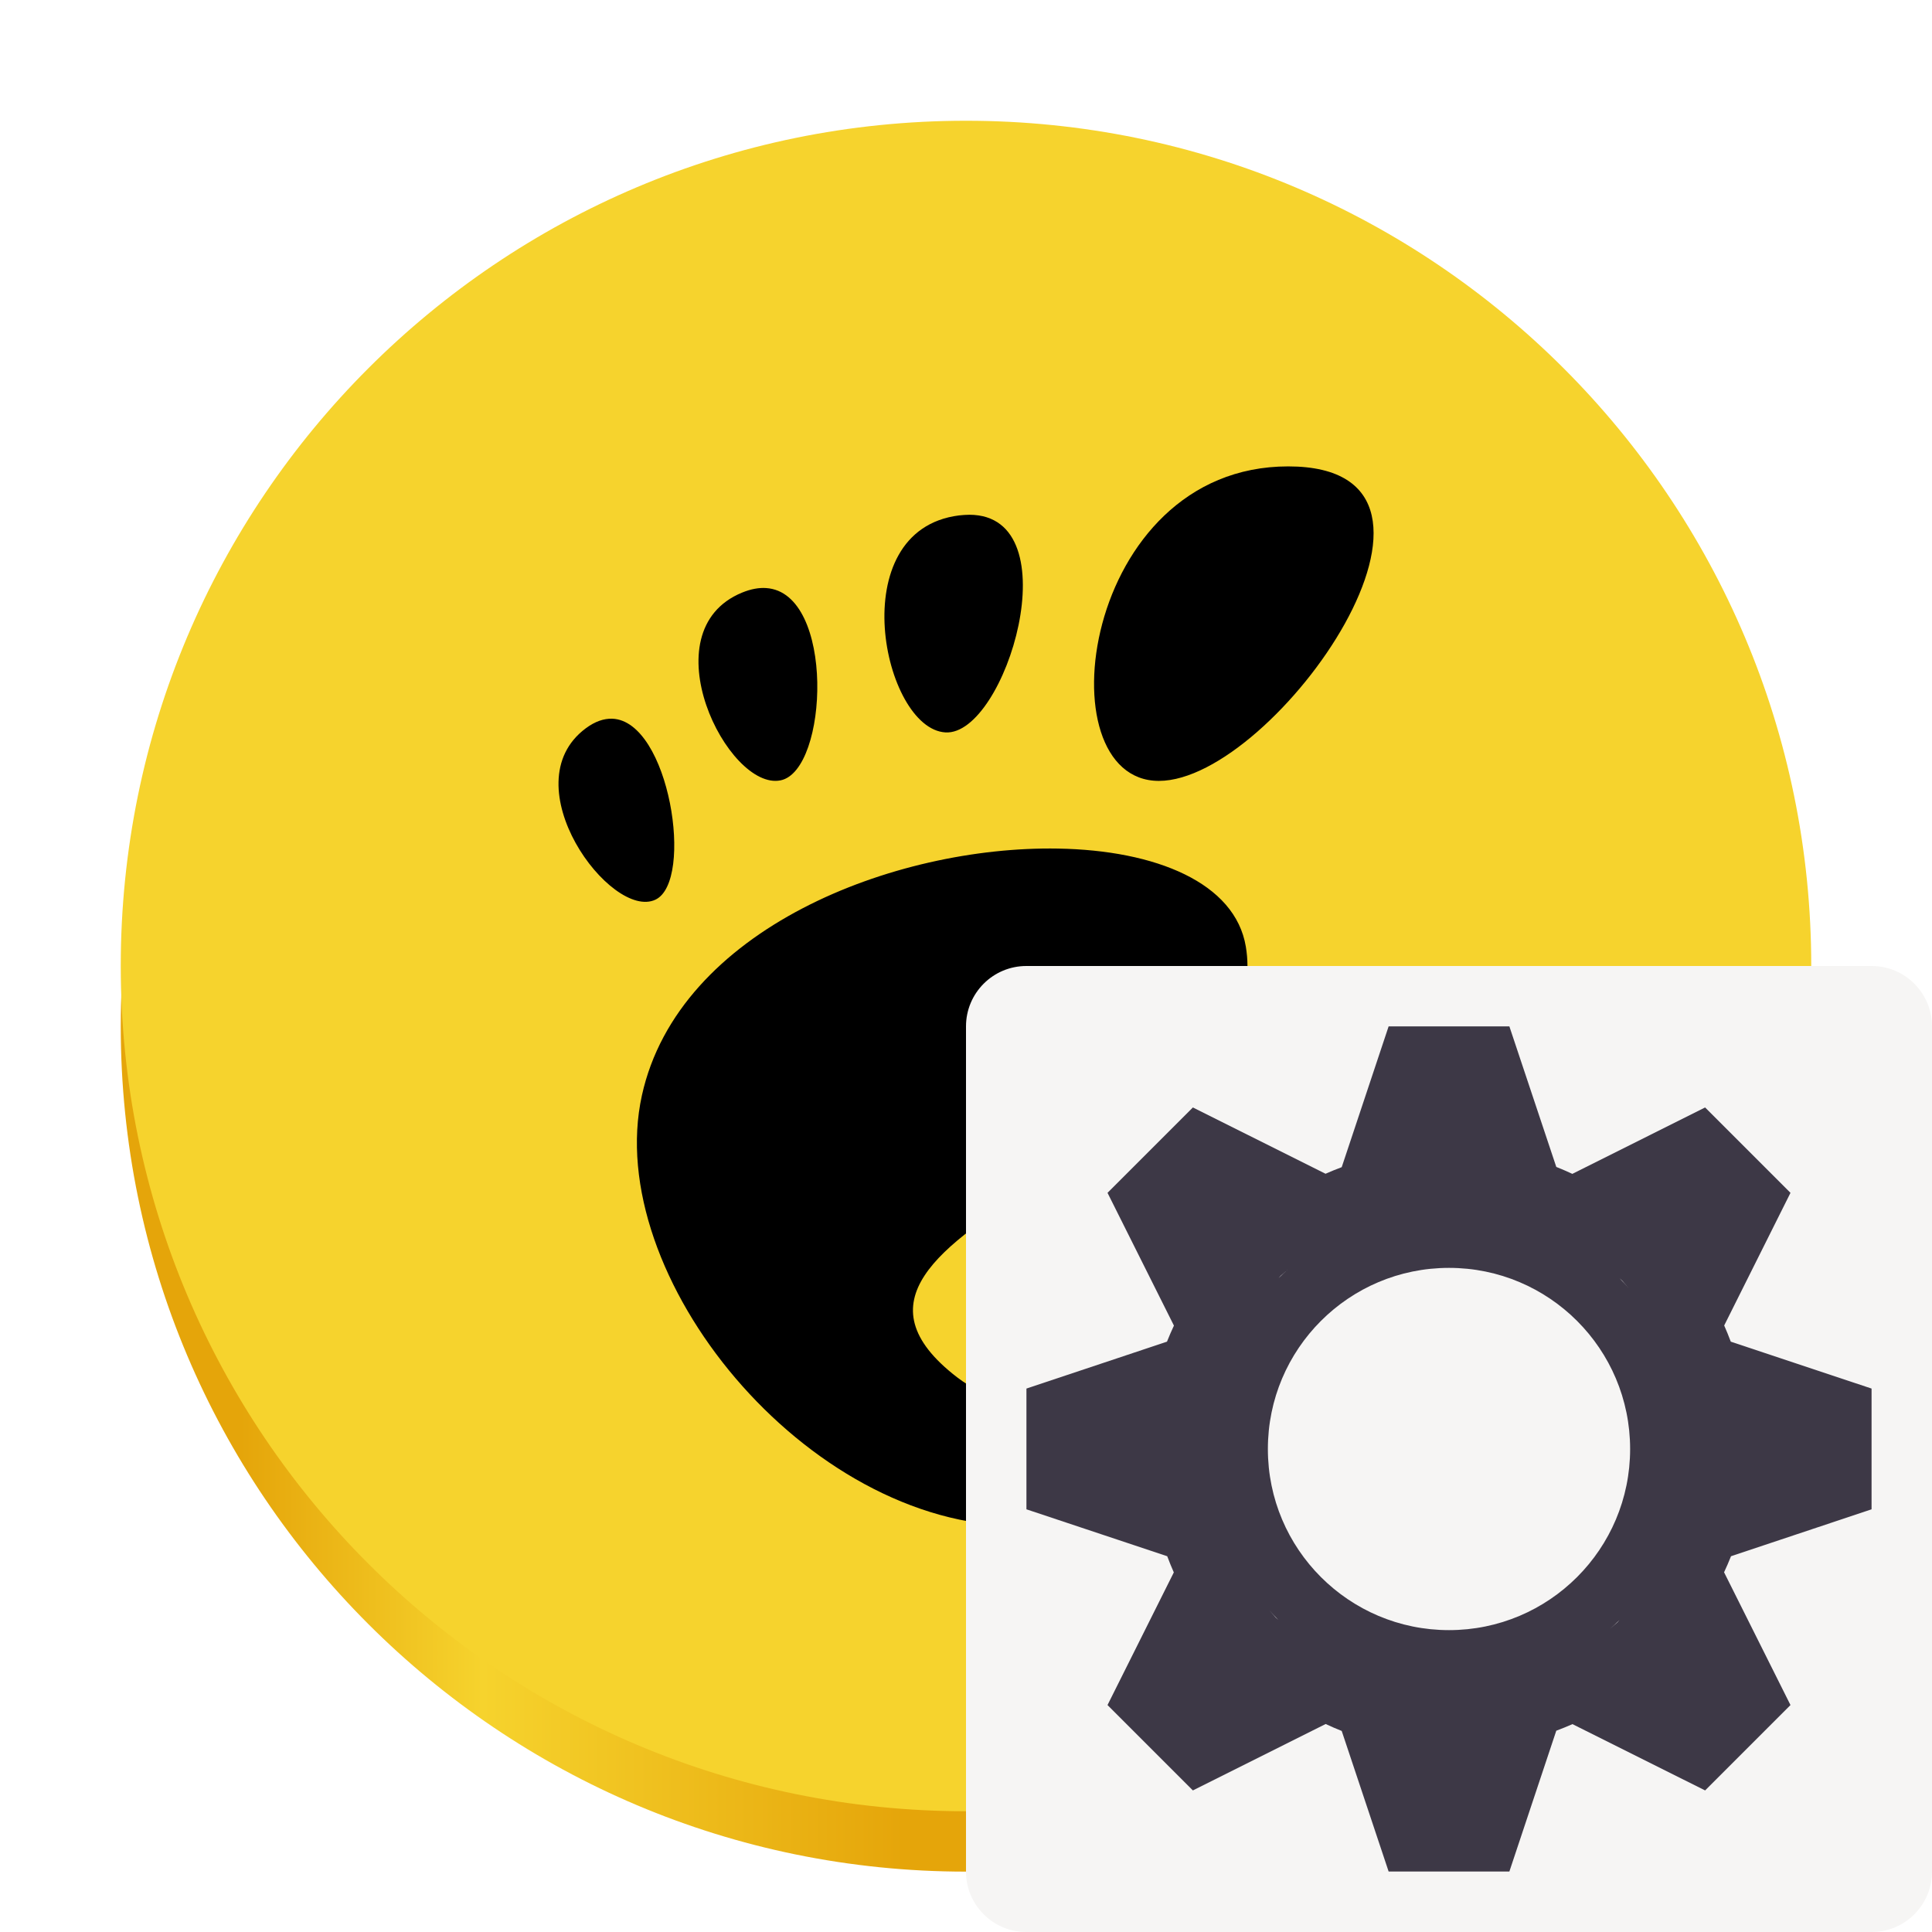
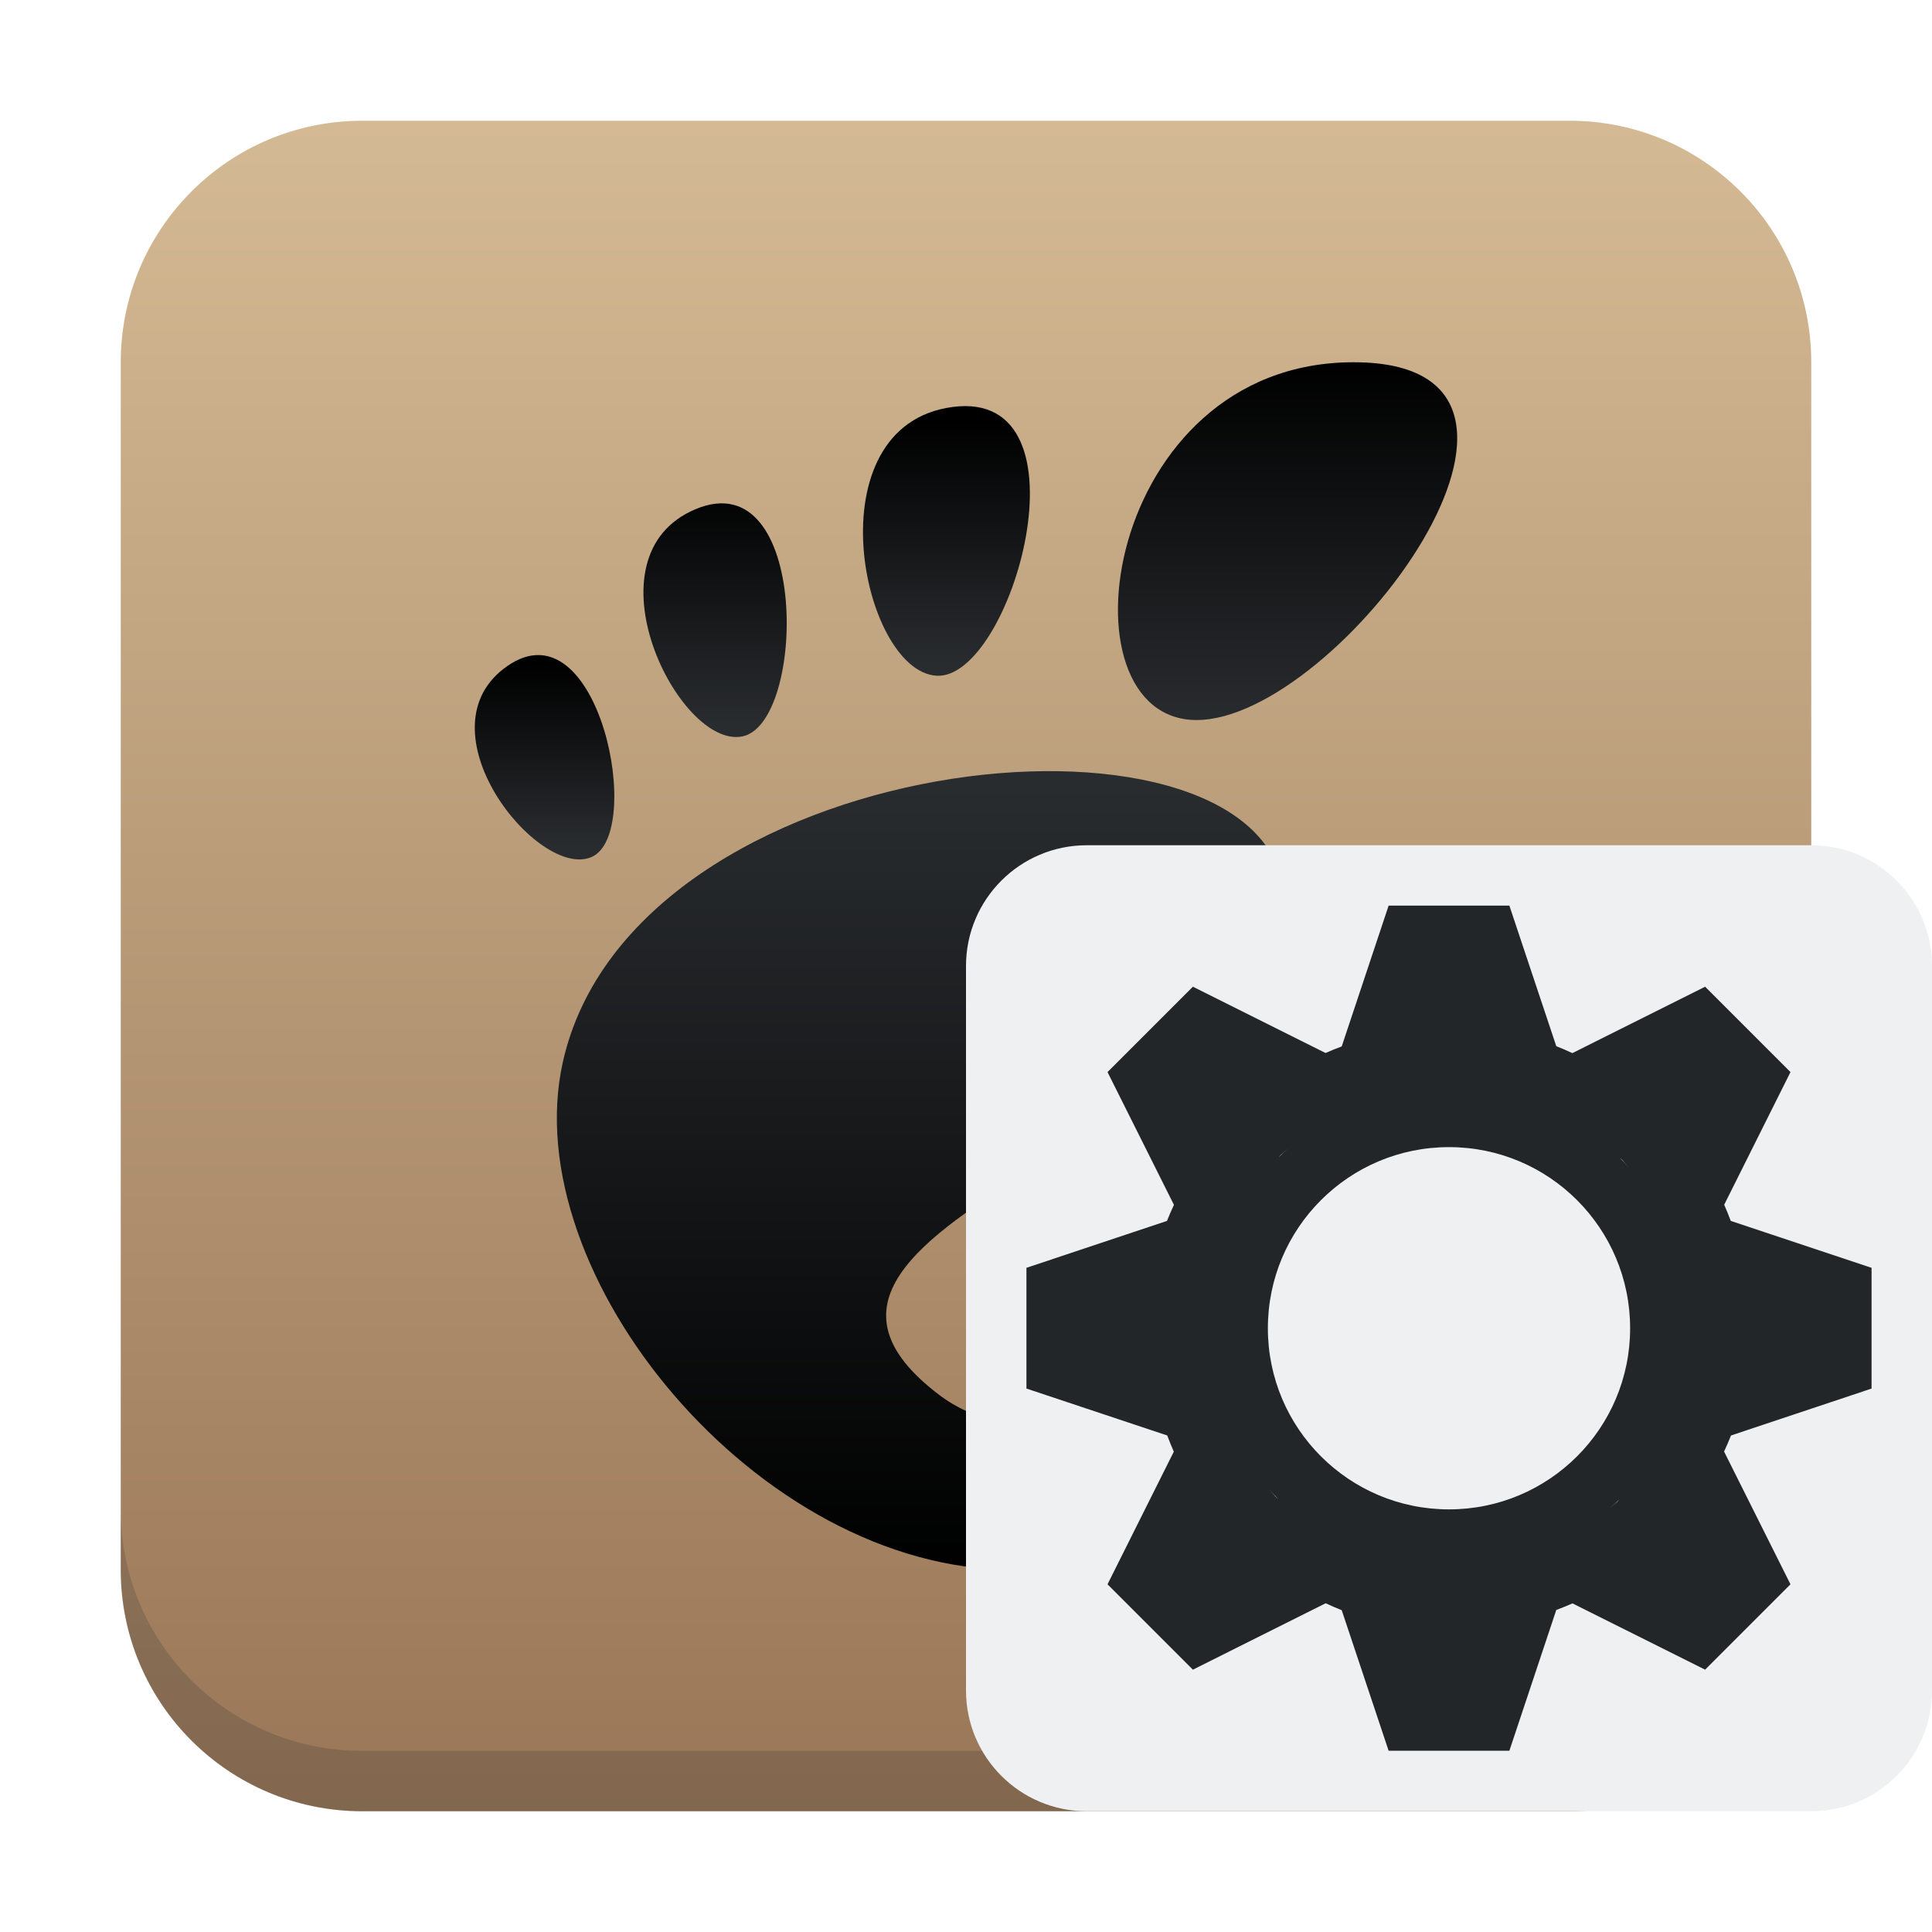
- <svg xmlns="http://www.w3.org/2000/svg" version="1" viewBox="0 0 32 32" width="32" height="32">
-   <defs>
-     <linearGradient id="a" x1="-50.45" x2="-50.45" y1="-.041" y2="-22.041" gradientTransform="matrix(1.2727 0 0 1.2727 33.209 -1.9478)" gradientUnits="userSpaceOnUse">
-       <stop stop-color="#e5a50a" offset="0" />
-       <stop stop-color="#e5a50a" offset=".071" />
-       <stop stop-color="#f6d32d" offset=".214" />
-       <stop stop-color="#e5a50a" offset=".464" />
-       <stop stop-color="#e5a50a" offset="1" />
-     </linearGradient>
-   </defs>
-   <rect transform="matrix(0,-1,-1,0,0,0)" x="-31" y="-30" width="28" height="28" rx="14" ry="14" fill="url(#a)" stroke-width=".7" />
-   <rect transform="matrix(0,-1,-1,0,0,0)" x="-30" y="-30" width="28" height="28" rx="14" ry="14" fill="#f6d32d" stroke-width=".7" />
-   <path d="m21.337 7.725c-3.428 0-4.071 5.209-2.142 5.209 1.928 0 5.571-5.209 2.142-5.209zm-5.28 0.801c-0.054-2.011e-4 -0.113 0.005-0.173 0.011-1.943 0.245-1.259 3.533-0.225 3.594 1.001 0.06 2.097-3.6 0.398-3.605zm-3.368 1.214c-0.119-0.008-0.25 0.015-0.397 0.075-1.561 0.641-0.237 3.288 0.637 3.11 0.793-0.161 0.907-3.111-0.24-3.185zm-2.549 2.164c-0.136-0.004-0.282 0.043-0.439 0.16-1.25 0.933 0.421 3.186 1.156 2.837 0.643-0.306 0.233-2.962-0.717-2.997zm7.382 2.151c-2.708-0.047-6.281 1.328-6.89 4.088-0.659 2.987 2.717 7.131 6.239 7.131 1.733 0 3.731-1.583 4.105-3.589 0.286-1.529-3.361-0.916-3.23 0.095 0.157 1.213-0.879 1.812-1.895 1.031-3.231-2.489 5.35-3.731 4.784-7.131-0.176-1.058-1.49-1.598-3.114-1.625z" stroke-width=".675" />
-   <rect x="16" y="16" width="16" height="16" ry="1" fill="#f6f5f4" />
-   <path d="m23 17-0.777 2.332a5 5 0 0 0-0.268 0.109l-2.197-1.098-1.414 1.414 1.1 2.199a5 5 0 0 0-0.115 0.266l-2.328 0.777v2l2.332 0.777a5 5 0 0 0 0.109 0.268l-1.098 2.197 1.414 1.414 2.199-1.1a5 5 0 0 0 0.266 0.115l0.777 2.328h2l0.777-2.332a5 5 0 0 0 0.268-0.109l2.197 1.098 1.414-1.414-1.1-2.199a5 5 0 0 0 0.115-0.266l2.328-0.777v-2l-2.332-0.777a5 5 0 0 0-0.109-0.268l1.098-2.197-1.414-1.414-2.199 1.1a5 5 0 0 0-0.266-0.115l-0.777-2.328zm1 3a4 4 0 0 0-0.338 0.018 4 4 0 0 1 0.338-0.018zm0.338 0.018a4 4 0 0 1 0.211 0.025 4 4 0 0 0-0.211-0.025zm-0.887 0.025a4 4 0 0 0-0.186 0.027 4 4 0 0 1 0.186-0.027zm1.283 0.027a4 4 0 0 1 0.223 0.051 4 4 0 0 0-0.223-0.051zm-1.691 0.051a4 4 0 0 0-0.154 0.039 4 4 0 0 1 0.154-0.039zm2.068 0.039a4 4 0 0 1 0.215 0.07 4 4 0 0 0-0.215-0.07zm-2.438 0.07a4 4 0 0 0-0.18 0.066 4 4 0 0 1 0.18-0.066zm2.832 0.066a4 4 0 0 1 0.174 0.078 4 4 0 0 0-0.174-0.078zm-3.186 0.078a4 4 0 0 0-0.186 0.09 4 4 0 0 1 0.186-0.09zm3.545 0.09a4 4 0 0 1 0.164 0.094 4 4 0 0 0-0.164-0.094zm-3.894 0.094a4 4 0 0 0-0.188 0.115 4 4 0 0 1 0.188-0.115zm4.246 0.115a4 4 0 0 1 0.135 0.098 4 4 0 0 0-0.135-0.098zm-4.568 0.098a4 4 0 0 0-0.186 0.141 4 4 0 0 1 0.186-0.141zm4.889 0.141a4 4 0 0 1 0.129 0.113 4 4 0 0 0-0.129-0.113zm-2.537 0.088a3 3 0 0 1 3 3 3 3 0 0 1-3 3 3 3 0 0 1-3-3 3 3 0 0 1 3-3zm-2.666 0.025a4 4 0 0 0-0.16 0.148 4 4 0 0 1 0.039-0.043 4 4 0 0 1 0.121-0.105zm5.492 0.148a4 4 0 0 1 0.043 0.039 4 4 0 0 1 0.105 0.121 4 4 0 0 0-0.148-0.16zm-5.801 0.16a4 4 0 0 0-0.113 0.129 4 4 0 0 1 0.113-0.129zm6.062 0.129a4 4 0 0 1 0.141 0.186 4 4 0 0 0-0.141-0.186zm-6.316 0.186a4 4 0 0 0-0.098 0.135 4 4 0 0 1 0.098-0.135zm6.555 0.135a4 4 0 0 1 0.115 0.188 4 4 0 0 0-0.115-0.188zm-6.768 0.188a4 4 0 0 0-0.094 0.164 4 4 0 0 1 0.094-0.164zm6.977 0.164a4 4 0 0 1 0.09 0.186 4 4 0 0 0-0.09-0.186zm-7.16 0.186a4 4 0 0 0-0.078 0.174 4 4 0 0 1 0.078-0.174zm7.328 0.174a4 4 0 0 1 0.066 0.18 4 4 0 0 0-0.066-0.18zm-7.473 0.18a4 4 0 0 0-0.07 0.215 4 4 0 0 1 0.07-0.215zm7.609 0.215a4 4 0 0 1 0.039 0.154 4 4 0 0 0-0.039-0.154zm-7.719 0.154a4 4 0 0 0-0.051 0.223 4 4 0 0 1 0.051-0.223zm7.809 0.223a4 4 0 0 1 0.027 0.186 4 4 0 0 0-0.027-0.186zm-7.887 0.186a4 4 0 0 0-0.025 0.211 4 4 0 0 1 0.025-0.211zm7.939 0.211a4 4 0 0 1 0.018 0.338 4 4 0 0 0-0.018-0.338zm-7.982 0.338a4 4 0 0 0 0.018 0.338 4 4 0 0 1-0.018-0.338zm7.982 0.338a4 4 0 0 1-0.025 0.211 4 4 0 0 0 0.025-0.211zm-7.939 0.211a4 4 0 0 0 0.027 0.186 4 4 0 0 1-0.027-0.186zm7.887 0.186a4 4 0 0 1-0.051 0.223 4 4 0 0 0 0.051-0.223zm-7.809 0.223a4 4 0 0 0 0.039 0.154 4 4 0 0 1-0.039-0.154zm7.719 0.154a4 4 0 0 1-0.07 0.215 4 4 0 0 0 0.07-0.215zm-7.609 0.215a4 4 0 0 0 0.066 0.18 4 4 0 0 1-0.066-0.18zm7.473 0.18a4 4 0 0 1-0.078 0.174 4 4 0 0 0 0.078-0.174zm-7.328 0.174a4 4 0 0 0 0.09 0.186 4 4 0 0 1-0.09-0.186zm7.16 0.186a4 4 0 0 1-0.094 0.164 4 4 0 0 0 0.094-0.164zm-6.977 0.164a4 4 0 0 0 0.115 0.188 4 4 0 0 1-0.115-0.188zm6.768 0.188a4 4 0 0 1-0.098 0.135 4 4 0 0 0 0.098-0.135zm-6.555 0.135a4 4 0 0 0 0.141 0.186 4 4 0 0 1-0.141-0.186zm6.316 0.186a4 4 0 0 1-0.113 0.129 4 4 0 0 0 0.113-0.129zm-6.062 0.129a4 4 0 0 0 0.148 0.16 4 4 0 0 1-0.043-0.039 4 4 0 0 1-0.105-0.121zm5.801 0.16a4 4 0 0 1-0.039 0.043 4 4 0 0 1-0.121 0.105 4 4 0 0 0 0.16-0.148zm-5.492 0.148a4 4 0 0 0 0.129 0.113 4 4 0 0 1-0.129-0.113zm5.203 0.113a4 4 0 0 1-0.186 0.141 4 4 0 0 0 0.186-0.141zm-4.889 0.141a4 4 0 0 0 0.135 0.098 4 4 0 0 1-0.135-0.098zm4.568 0.098a4 4 0 0 1-0.188 0.115 4 4 0 0 0 0.188-0.115zm-4.246 0.115a4 4 0 0 0 0.164 0.094 4 4 0 0 1-0.164-0.094zm3.894 0.094a4 4 0 0 1-0.186 0.09 4 4 0 0 0 0.186-0.09zm-3.545 0.09a4 4 0 0 0 0.174 0.078 4 4 0 0 1-0.174-0.078zm3.186 0.078a4 4 0 0 1-0.18 0.066 4 4 0 0 0 0.18-0.066zm-2.832 0.066a4 4 0 0 0 0.215 0.07 4 4 0 0 1-0.215-0.07zm2.438 0.07a4 4 0 0 1-0.154 0.039 4 4 0 0 0 0.154-0.039zm-2.068 0.039a4 4 0 0 0 0.223 0.051 4 4 0 0 1-0.223-0.051zm1.691 0.051a4 4 0 0 1-0.186 0.027 4 4 0 0 0 0.186-0.027zm-1.283 0.027a4 4 0 0 0 0.211 0.025 4 4 0 0 1-0.211-0.025zm0.887 0.025a4 4 0 0 1-0.338 0.018 4 4 0 0 0 0.338-0.018z" fill="#3d3846" />
+ <svg xmlns="http://www.w3.org/2000/svg" xmlns:xlink="http://www.w3.org/1999/xlink" height="32" width="32" version="1.1" id="svg10">
+   <defs id="defs10" />
+   <linearGradient id="a" gradientUnits="userSpaceOnUse" x1="25" x2="25" y1="6" y2="26">
+     <stop offset="0" id="stop1" />
+     <stop offset="1" stop-color="#292c2f" id="stop2" />
+   </linearGradient>
+   <linearGradient id="g" gradientUnits="userSpaceOnUse" x1="23" x2="23" xlink:href="#a" y1="26" y2="13" />
+   <linearGradient id="e" gradientUnits="userSpaceOnUse" x1="7" x2="7" xlink:href="#a" y1="11" y2="14" />
+   <linearGradient id="d" gradientUnits="userSpaceOnUse" x1="18" x2="18" xlink:href="#a" y1="7" y2="11" />
+   <linearGradient id="c" gradientUnits="userSpaceOnUse" x1="25" x2="25" xlink:href="#a" y1="6" y2="12" />
+   <linearGradient id="f" gradientUnits="userSpaceOnUse" x1="14" x2="14" xlink:href="#a" y1="8" y2="12" />
+   <linearGradient id="b" gradientUnits="userSpaceOnUse" x1="2" x2="2" y1="30" y2="2">
+     <stop offset="0" stop-color="#997657" id="stop3" />
+     <stop offset="1" stop-color="#d4ba94" id="stop4" />
+   </linearGradient>
+   <rect fill="url(#b)" height="28" rx="4" width="28" x="2" y="2" id="rect4" />
+   <path d="M2 25v1c0 2.216 1.784 4 4 4h20c2.216 0 4-1.784 4-4v-1c0 2.216-1.784 4-4 4H6c-2.216 0-4-1.784-4-4z" fill="#292c2f" opacity=".2" id="path4" />
+   <path d="M22.42 6c-4.16 0-4.941 5.926-2.6 5.926 2.34 0 6.761-5.926 2.6-5.926z" fill="url(#c)" id="path5" />
+   <path d="M15.511 11.192c1.247.076 2.614-4.756.272-4.452s-1.518 4.376-.272 4.452z" fill="url(#d)" id="path6" />
+   <path d="M9.8 14.194c.886-.39.114-4.206-1.393-3.165-1.507 1.04.507 3.555 1.393 3.165z" fill="url(#e)" id="path7" />
+   <path d="M12.297 12.197c1.056-.215 1.113-4.543-.768-3.767-1.882.777-.286 3.982.768 3.767z" fill="url(#f)" id="path8" />
+   <path d="M17.807 21.882c.187 1.43-1.049 2.136-2.26 1.215-3.853-2.934 6.381-4.398 5.707-8.407-.56-3.327-10.77-2.303-11.932 2.903-.786 3.522 3.24 8.407 7.44 8.407 2.067 0 4.45-1.866 4.897-4.23.34-1.803-4.008-1.08-3.852.112z" fill="url(#g)" id="path9" />
+   <rect fill="#eff0f1" height="16" rx="2" width="16" x="16" y="14" id="rect9" />
+   <path d="m 23,15 -0.777,2.332 a 5,5 0 0 0 -0.268,0.109 l -2.197,-1.098 -1.414,1.414 1.1,2.199 a 5,5 0 0 0 -0.115,0.266 l -2.328,0.777 v 2 l 2.332,0.777 a 5,5 0 0 0 0.109,0.268 l -1.098,2.197 1.414,1.414 2.199,-1.1 a 5,5 0 0 0 0.266,0.115 l 0.777,2.328 h 2 l 0.777,-2.332 a 5,5 0 0 0 0.268,-0.109 l 2.197,1.098 1.414,-1.414 -1.1,-2.199 a 5,5 0 0 0 0.115,-0.266 l 2.328,-0.777 v -2 l -2.332,-0.777 a 5,5 0 0 0 -0.109,-0.268 l 1.098,-2.197 -1.414,-1.414 -2.199,1.1 a 5,5 0 0 0 -0.266,-0.115 l -0.777,-2.328 z m 1,3 a 4,4 0 0 0 -0.338,0.018 4,4 0 0 1 0.338,-0.018 z m 0.338,0.018 a 4,4 0 0 1 0.211,0.025 4,4 0 0 0 -0.211,-0.025 z m -0.887,0.025 a 4,4 0 0 0 -0.186,0.027 4,4 0 0 1 0.186,-0.027 z m 1.283,0.027 a 4,4 0 0 1 0.223,0.051 4,4 0 0 0 -0.223,-0.051 z m -1.691,0.051 a 4,4 0 0 0 -0.154,0.039 4,4 0 0 1 0.154,-0.039 z m 2.068,0.039 a 4,4 0 0 1 0.215,0.07 4,4 0 0 0 -0.215,-0.07 z m -2.438,0.07 a 4,4 0 0 0 -0.18,0.066 4,4 0 0 1 0.18,-0.066 z m 2.832,0.066 a 4,4 0 0 1 0.174,0.078 4,4 0 0 0 -0.174,-0.078 z m -3.186,0.078 a 4,4 0 0 0 -0.186,0.09 4,4 0 0 1 0.186,-0.09 z m 3.545,0.09 a 4,4 0 0 1 0.164,0.094 4,4 0 0 0 -0.164,-0.094 z m -3.894,0.094 a 4,4 0 0 0 -0.188,0.115 4,4 0 0 1 0.188,-0.115 z m 4.246,0.115 a 4,4 0 0 1 0.135,0.098 4,4 0 0 0 -0.135,-0.098 z m -4.568,0.098 a 4,4 0 0 0 -0.186,0.141 4,4 0 0 1 0.186,-0.141 z m 4.889,0.141 a 4,4 0 0 1 0.129,0.113 4,4 0 0 0 -0.129,-0.113 z m -2.537,0.088 a 3,3 0 0 1 3,3 3,3 0 0 1 -3,3 3,3 0 0 1 -3,-3 3,3 0 0 1 3,-3 z m -2.666,0.025 a 4,4 0 0 0 -0.16,0.148 4,4 0 0 1 0.039,-0.043 4,4 0 0 1 0.121,-0.105 z m 5.492,0.148 a 4,4 0 0 1 0.043,0.039 4,4 0 0 1 0.105,0.121 4,4 0 0 0 -0.148,-0.16 z m -5.801,0.16 a 4,4 0 0 0 -0.113,0.129 4,4 0 0 1 0.113,-0.129 z m 6.062,0.129 a 4,4 0 0 1 0.141,0.186 4,4 0 0 0 -0.141,-0.186 z m -6.316,0.186 a 4,4 0 0 0 -0.098,0.135 4,4 0 0 1 0.098,-0.135 z m 6.555,0.135 a 4,4 0 0 1 0.115,0.188 4,4 0 0 0 -0.115,-0.188 z m -6.768,0.188 a 4,4 0 0 0 -0.094,0.164 4,4 0 0 1 0.094,-0.164 z m 6.977,0.164 a 4,4 0 0 1 0.09,0.186 4,4 0 0 0 -0.09,-0.186 z m -7.16,0.186 a 4,4 0 0 0 -0.078,0.174 4,4 0 0 1 0.078,-0.174 z m 7.328,0.174 a 4,4 0 0 1 0.066,0.18 4,4 0 0 0 -0.066,-0.18 z m -7.473,0.18 a 4,4 0 0 0 -0.07,0.215 4,4 0 0 1 0.07,-0.215 z m 7.609,0.215 a 4,4 0 0 1 0.039,0.154 4,4 0 0 0 -0.039,-0.154 z m -7.719,0.154 a 4,4 0 0 0 -0.051,0.223 4,4 0 0 1 0.051,-0.223 z m 7.809,0.223 a 4,4 0 0 1 0.027,0.186 4,4 0 0 0 -0.027,-0.186 z m -7.887,0.186 a 4,4 0 0 0 -0.025,0.211 4,4 0 0 1 0.025,-0.211 z m 7.939,0.211 a 4,4 0 0 1 0.018,0.338 4,4 0 0 0 -0.018,-0.338 z m -7.982,0.338 a 4,4 0 0 0 0.018,0.338 4,4 0 0 1 -0.018,-0.338 z m 7.982,0.338 a 4,4 0 0 1 -0.025,0.211 4,4 0 0 0 0.025,-0.211 z m -7.939,0.211 a 4,4 0 0 0 0.027,0.186 4,4 0 0 1 -0.027,-0.186 z m 7.887,0.186 a 4,4 0 0 1 -0.051,0.223 4,4 0 0 0 0.051,-0.223 z m -7.809,0.223 a 4,4 0 0 0 0.039,0.154 4,4 0 0 1 -0.039,-0.154 z m 7.719,0.154 a 4,4 0 0 1 -0.07,0.215 4,4 0 0 0 0.07,-0.215 z m -7.609,0.215 a 4,4 0 0 0 0.066,0.18 4,4 0 0 1 -0.066,-0.18 z m 7.473,0.18 a 4,4 0 0 1 -0.078,0.174 4,4 0 0 0 0.078,-0.174 z m -7.328,0.174 a 4,4 0 0 0 0.09,0.186 4,4 0 0 1 -0.09,-0.186 z m 7.16,0.186 a 4,4 0 0 1 -0.094,0.164 4,4 0 0 0 0.094,-0.164 z m -6.977,0.164 a 4,4 0 0 0 0.115,0.188 4,4 0 0 1 -0.115,-0.188 z m 6.768,0.188 a 4,4 0 0 1 -0.098,0.135 4,4 0 0 0 0.098,-0.135 z m -6.555,0.135 a 4,4 0 0 0 0.141,0.186 4,4 0 0 1 -0.141,-0.186 z m 6.316,0.186 a 4,4 0 0 1 -0.113,0.129 4,4 0 0 0 0.113,-0.129 z m -6.062,0.129 a 4,4 0 0 0 0.148,0.16 4,4 0 0 1 -0.043,-0.039 4,4 0 0 1 -0.105,-0.121 z m 5.801,0.16 a 4,4 0 0 1 -0.039,0.043 4,4 0 0 1 -0.121,0.105 4,4 0 0 0 0.16,-0.148 z m -5.492,0.148 a 4,4 0 0 0 0.129,0.113 4,4 0 0 1 -0.129,-0.113 z m 5.203,0.113 a 4,4 0 0 1 -0.186,0.141 4,4 0 0 0 0.186,-0.141 z m -4.889,0.141 a 4,4 0 0 0 0.135,0.098 4,4 0 0 1 -0.135,-0.098 z m 4.568,0.098 a 4,4 0 0 1 -0.188,0.115 4,4 0 0 0 0.188,-0.115 z m -4.246,0.115 a 4,4 0 0 0 0.164,0.094 4,4 0 0 1 -0.164,-0.094 z m 3.894,0.094 a 4,4 0 0 1 -0.186,0.09 4,4 0 0 0 0.186,-0.09 z m -3.545,0.09 a 4,4 0 0 0 0.174,0.078 4,4 0 0 1 -0.174,-0.078 z m 3.186,0.078 a 4,4 0 0 1 -0.18,0.066 4,4 0 0 0 0.18,-0.066 z m -2.832,0.066 a 4,4 0 0 0 0.215,0.07 4,4 0 0 1 -0.215,-0.07 z m 2.438,0.07 a 4,4 0 0 1 -0.154,0.039 4,4 0 0 0 0.154,-0.039 z m -2.068,0.039 a 4,4 0 0 0 0.223,0.051 4,4 0 0 1 -0.223,-0.051 z m 1.691,0.051 a 4,4 0 0 1 -0.186,0.027 4,4 0 0 0 0.186,-0.027 z m -1.283,0.027 a 4,4 0 0 0 0.211,0.025 4,4 0 0 1 -0.211,-0.025 z m 0.887,0.025 a 4,4 0 0 1 -0.338,0.018 4,4 0 0 0 0.338,-0.018 z" id="path12" fill="#232629" />
</svg>
